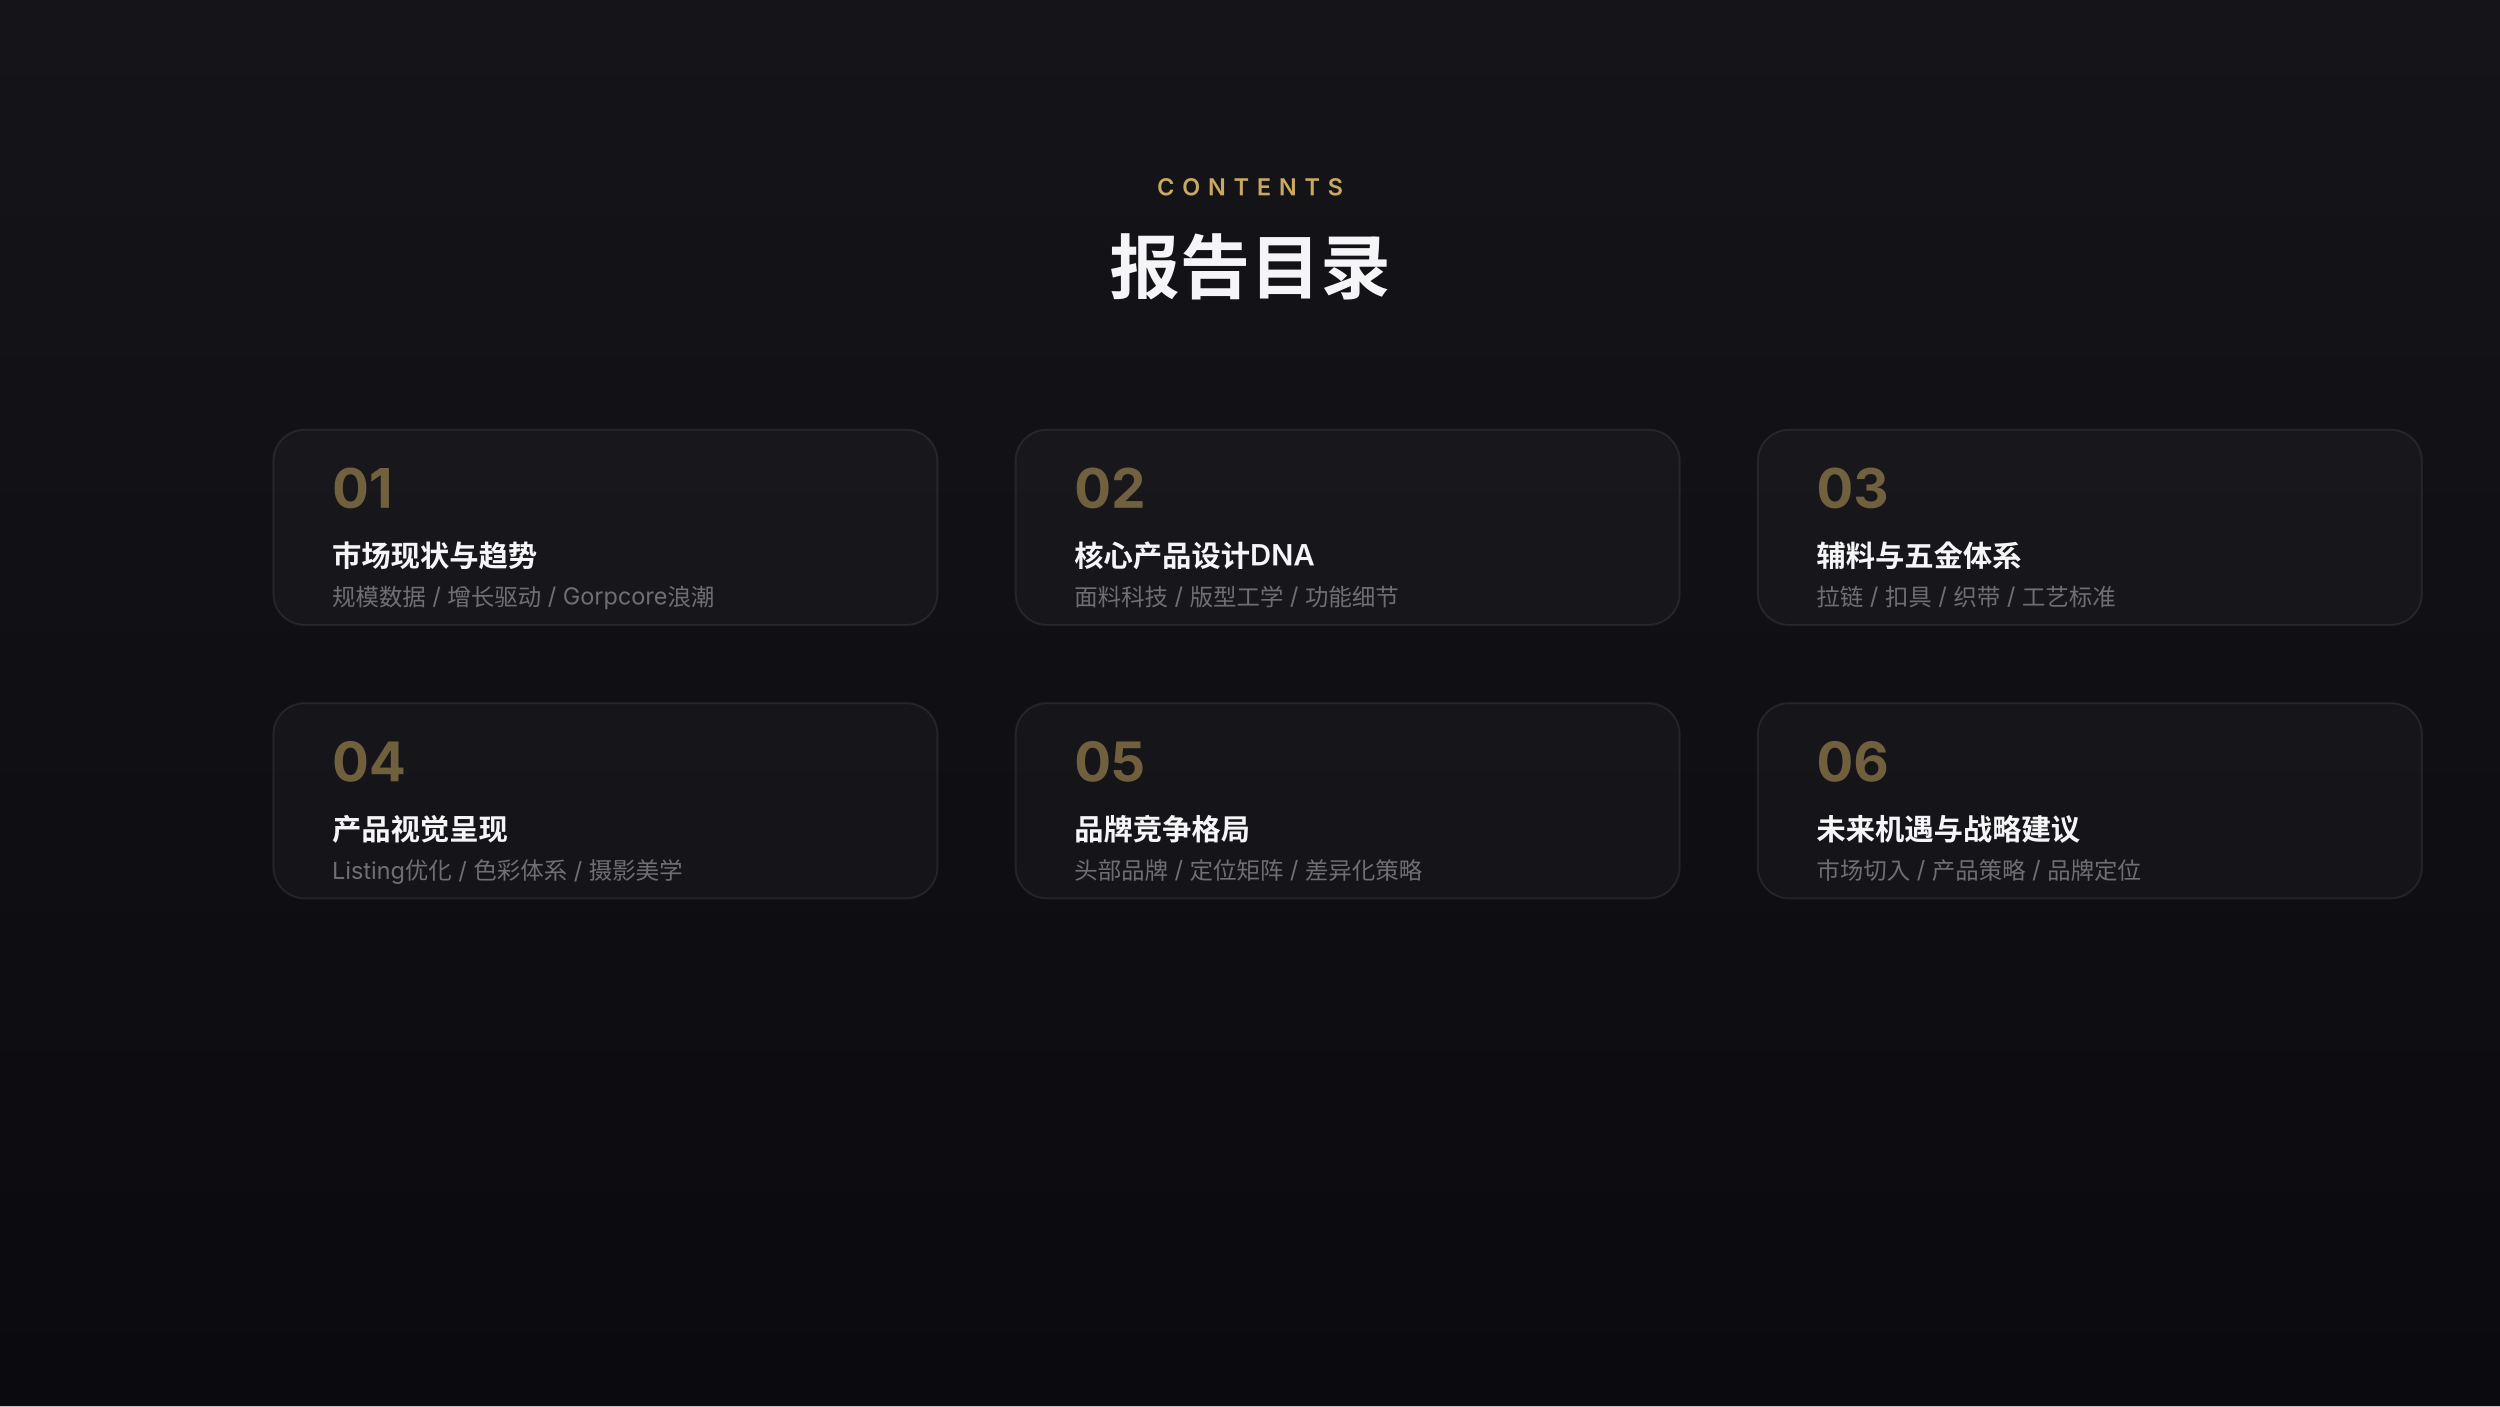
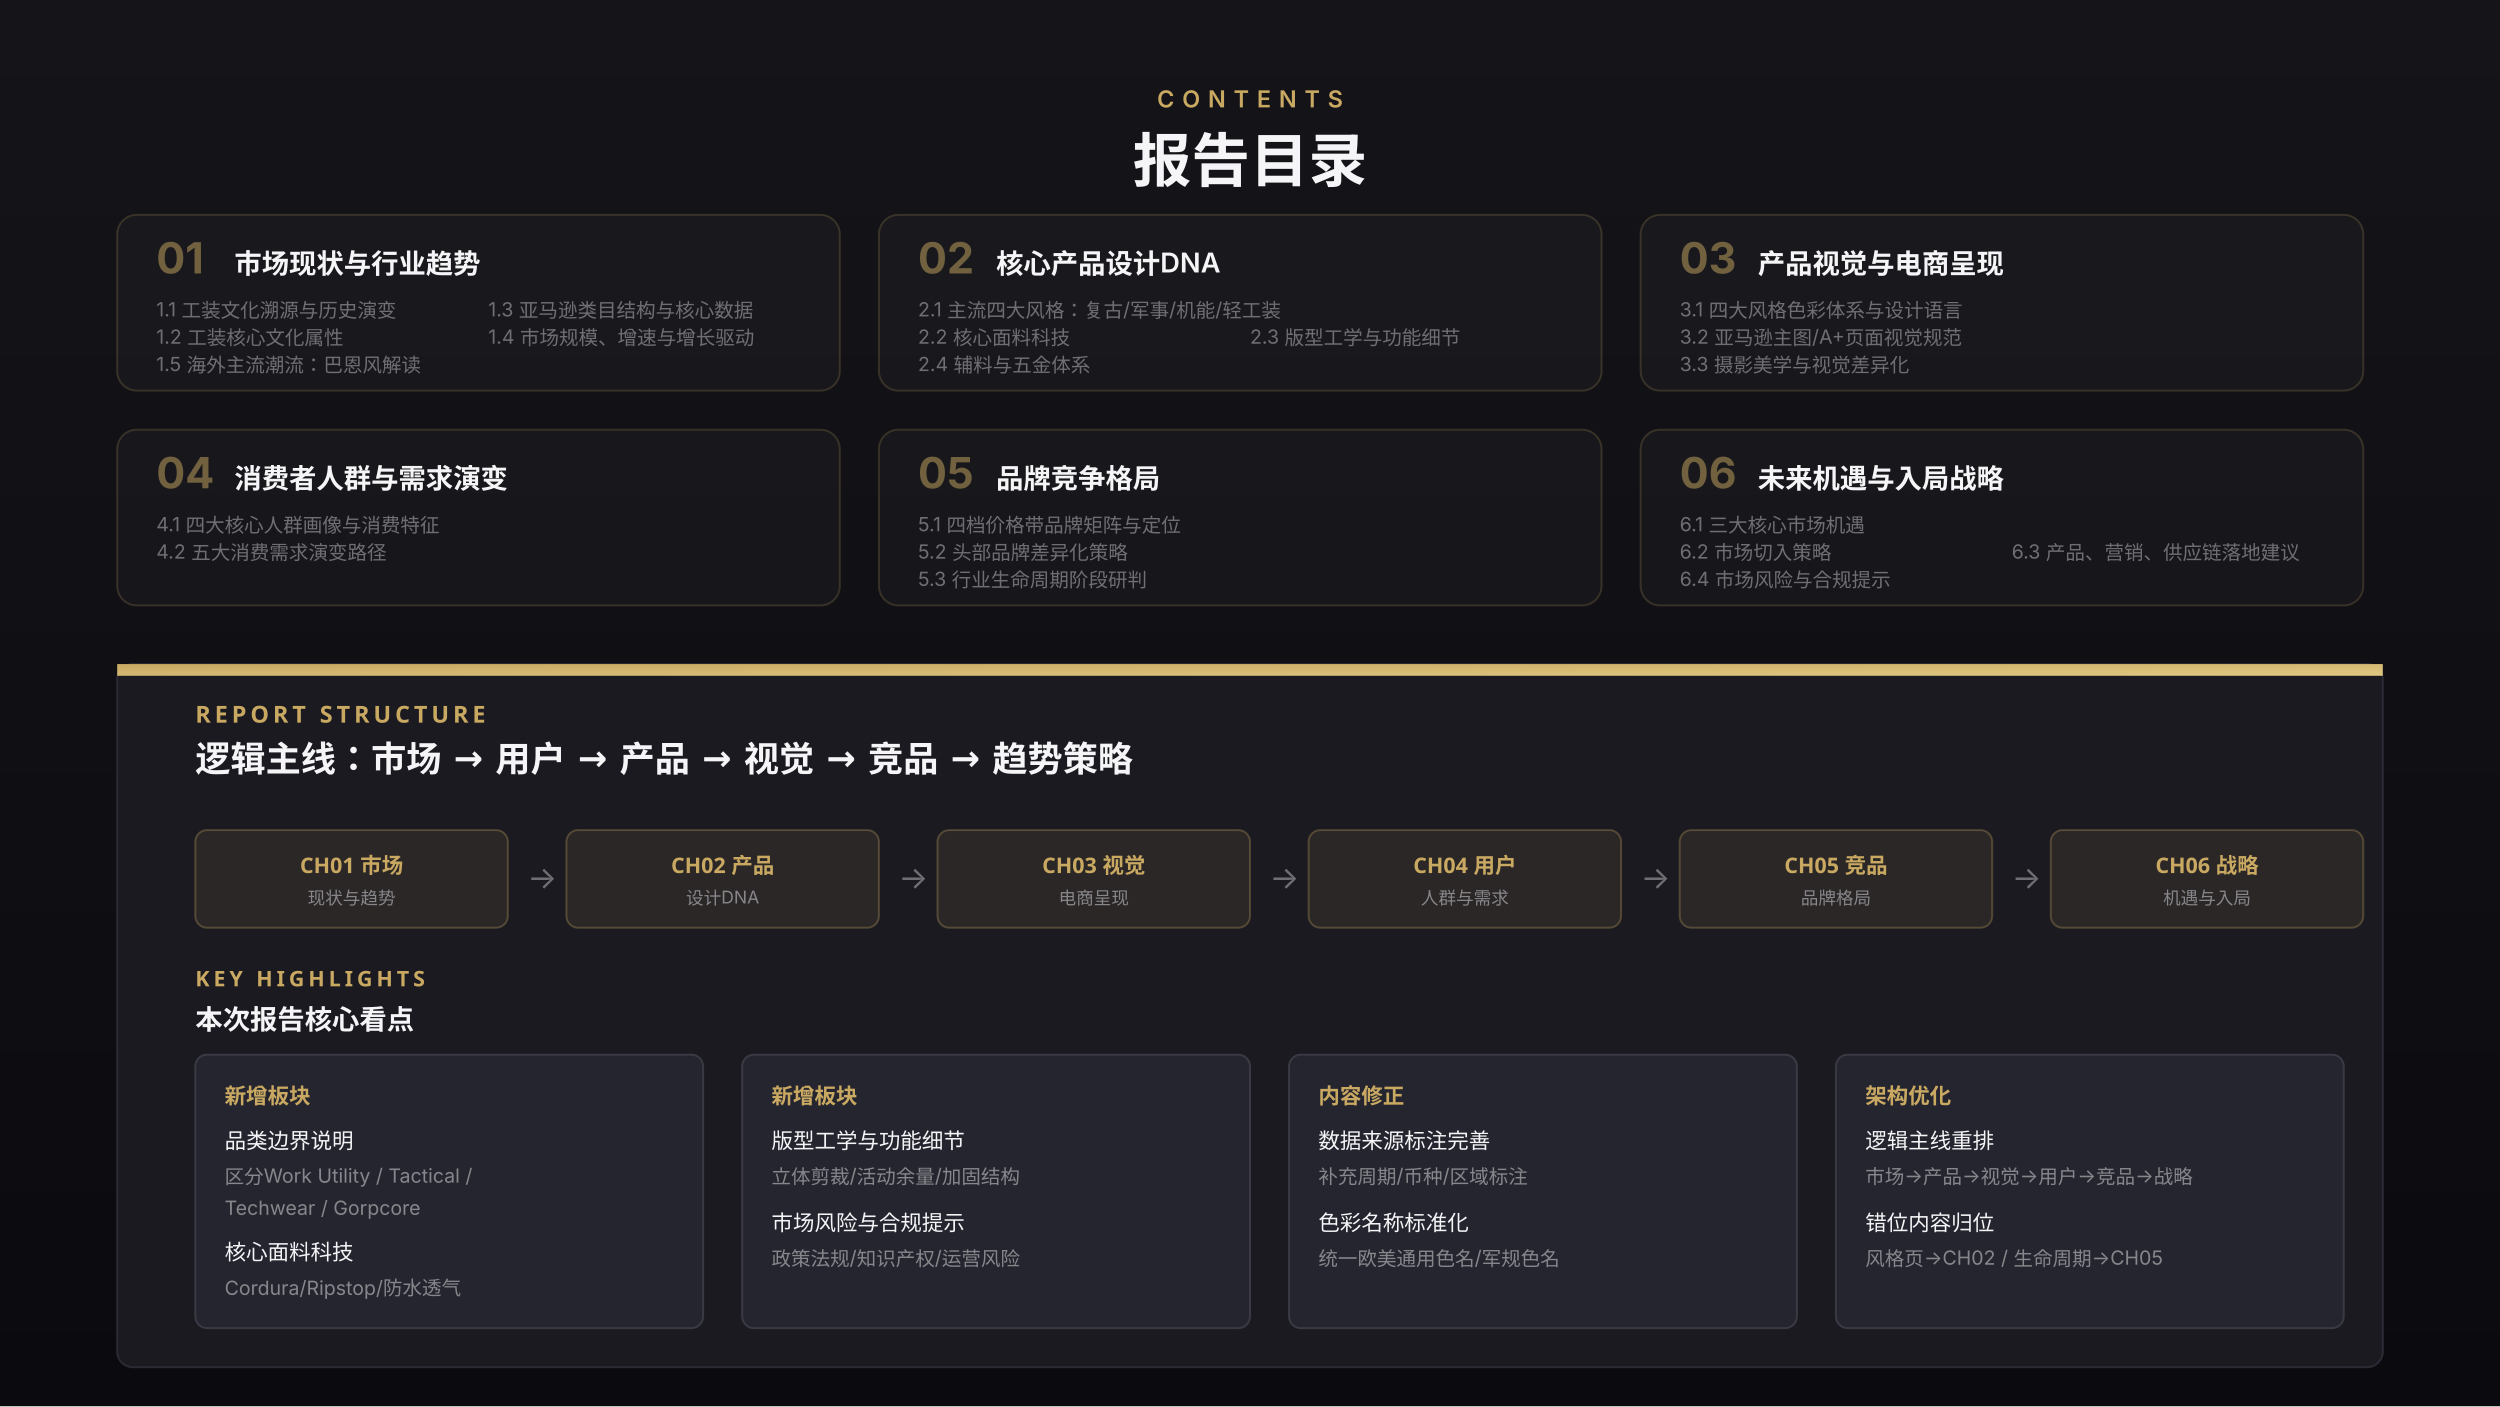
<svg xmlns="http://www.w3.org/2000/svg" viewBox="0 0 1280 720" width="1280" height="720">
  <defs>
    <linearGradient id="bgGradient" x1="0%" y1="0%" x2="0%" y2="100%">
      <stop offset="0%" stop-color="#141419" />
      <stop offset="100%" stop-color="#0a0a0f" />
    </linearGradient>
    <linearGradient id="accentGradient" x1="0%" y1="0%" x2="100%" y2="100%">
      <stop offset="0%" stop-color="#c9a962" />
      <stop offset="100%" stop-color="#e0c882" />
    </linearGradient>
  </defs>
  <rect width="1280" height="720" fill="url(#bgGradient)" />
-   <g transform="translate(640, 100)">
+   <g transform="translate(640, 55)">
    <text x="0" y="0" text-anchor="middle" fill="#c9a962" font-family="Space Grotesk, Inter, sans-serif" font-size="12" font-weight="600" letter-spacing="4">CONTENTS</text>
-     <text x="0" y="50" text-anchor="middle" fill="#f5f5f7" font-family="'Space Grotesk', Inter, sans-serif" font-size="36" font-weight="700">报告目录</text>
+     <text x="0" y="38" text-anchor="middle" fill="#f5f5f7" font-family="'Space Grotesk', Inter, sans-serif" font-size="30" font-weight="700">报告目录</text>
  </g>
-   <g transform="translate(140, 220)">
+   <g transform="translate(60, 110)">
    <g transform="translate(0, 0)">
-       <rect x="0" y="0" width="340" height="100" rx="16" fill="rgba(255,255,255,0.03)" stroke="rgba(255,255,255,0.08)" />
-       <text x="30" y="40" fill="#c9a962" font-family="'Space Grotesk', Inter, sans-serif" font-size="28" font-weight="700" opacity="0.5">01</text>
-       <text x="30" y="70" fill="#f5f5f7" font-family="'Space Grotesk', Inter, sans-serif" font-size="15" font-weight="600">市场现状与趋势</text>
-       <text x="30" y="90" fill="#6e6e73" font-family="Inter, sans-serif" font-size="12">规模数据 / 增长驱动 / Gorpcore浪潮</text>
+       <rect x="0" y="0" width="370" height="90" rx="10" fill="rgba(255,255,255,0.03)" stroke="rgba(201,169,98,0.2)" />
+       <text x="20" y="30" fill="#c9a962" font-family="'Space Grotesk', Inter, sans-serif" font-size="22" font-weight="700" opacity="0.5">01</text>
+       <text x="60" y="30" fill="#f5f5f7" font-family="'Space Grotesk', Inter, sans-serif" font-size="14" font-weight="600">市场现状与行业趋势</text>
+       <text x="20" y="52" fill="#6e6e73" font-family="Inter, sans-serif" font-size="10">1.1 工装文化溯源与历史演变</text>
+       <text x="20" y="66" fill="#6e6e73" font-family="Inter, sans-serif" font-size="10">1.2 工装核心文化属性</text>
+       <text x="190" y="52" fill="#6e6e73" font-family="Inter, sans-serif" font-size="10">1.3 亚马逊类目结构与核心数据</text>
+       <text x="190" y="66" fill="#6e6e73" font-family="Inter, sans-serif" font-size="10">1.4 市场规模、增速与增长驱动</text>
+       <text x="20" y="80" fill="#6e6e73" font-family="Inter, sans-serif" font-size="10">1.5 海外主流潮流：巴恩风解读</text>
    </g>
-     <g transform="translate(380, 0)">
-       <rect x="0" y="0" width="340" height="100" rx="16" fill="rgba(255,255,255,0.03)" stroke="rgba(255,255,255,0.08)" />
-       <text x="30" y="40" fill="#c9a962" font-family="'Space Grotesk', Inter, sans-serif" font-size="28" font-weight="700" opacity="0.5">02</text>
-       <text x="30" y="70" fill="#f5f5f7" font-family="'Space Grotesk', Inter, sans-serif" font-size="15" font-weight="600">核心产品设计DNA</text>
-       <text x="30" y="90" fill="#6e6e73" font-family="Inter, sans-serif" font-size="12">面料科技 / 版型工学 / 功能细节</text>
+     <g transform="translate(390, 0)">
+       <rect x="0" y="0" width="370" height="90" rx="10" fill="rgba(255,255,255,0.03)" stroke="rgba(201,169,98,0.2)" />
+       <text x="20" y="30" fill="#c9a962" font-family="'Space Grotesk', Inter, sans-serif" font-size="22" font-weight="700" opacity="0.5">02</text>
+       <text x="60" y="30" fill="#f5f5f7" font-family="'Space Grotesk', Inter, sans-serif" font-size="14" font-weight="600">核心产品设计DNA</text>
+       <text x="20" y="52" fill="#6e6e73" font-family="Inter, sans-serif" font-size="10">2.1 主流四大风格：复古/军事/机能/轻工装</text>
+       <text x="20" y="66" fill="#6e6e73" font-family="Inter, sans-serif" font-size="10">2.2 核心面料科技</text>
+       <text x="190" y="66" fill="#6e6e73" font-family="Inter, sans-serif" font-size="10">2.3 版型工学与功能细节</text>
+       <text x="20" y="80" fill="#6e6e73" font-family="Inter, sans-serif" font-size="10">2.4 辅料与五金体系</text>
    </g>
-     <g transform="translate(760, 0)">
-       <rect x="0" y="0" width="340" height="100" rx="16" fill="rgba(255,255,255,0.03)" stroke="rgba(255,255,255,0.08)" />
-       <text x="30" y="40" fill="#c9a962" font-family="'Space Grotesk', Inter, sans-serif" font-size="28" font-weight="700" opacity="0.5">03</text>
-       <text x="30" y="70" fill="#f5f5f7" font-family="'Space Grotesk', Inter, sans-serif" font-size="15" font-weight="600">辅料与五金体系</text>
-       <text x="30" y="90" fill="#6e6e73" font-family="Inter, sans-serif" font-size="12">拉链 / 扣具 / 织带 / 工艺标准</text>
+     <g transform="translate(780, 0)">
+       <rect x="0" y="0" width="370" height="90" rx="10" fill="rgba(255,255,255,0.03)" stroke="rgba(201,169,98,0.2)" />
+       <text x="20" y="30" fill="#c9a962" font-family="'Space Grotesk', Inter, sans-serif" font-size="22" font-weight="700" opacity="0.5">03</text>
+       <text x="60" y="30" fill="#f5f5f7" font-family="'Space Grotesk', Inter, sans-serif" font-size="14" font-weight="600">产品视觉与电商呈现</text>
+       <text x="20" y="52" fill="#6e6e73" font-family="Inter, sans-serif" font-size="10">3.1 四大风格色彩体系与设计语言</text>
+       <text x="20" y="66" fill="#6e6e73" font-family="Inter, sans-serif" font-size="10">3.2 亚马逊主图/A+页面视觉规范</text>
+       <text x="20" y="80" fill="#6e6e73" font-family="Inter, sans-serif" font-size="10">3.3 摄影美学与视觉差异化</text>
    </g>
-     <g transform="translate(0, 140)">
-       <rect x="0" y="0" width="340" height="100" rx="16" fill="rgba(255,255,255,0.03)" stroke="rgba(255,255,255,0.08)" />
-       <text x="30" y="40" fill="#c9a962" font-family="'Space Grotesk', Inter, sans-serif" font-size="28" font-weight="700" opacity="0.5">04</text>
-       <text x="30" y="70" fill="#f5f5f7" font-family="'Space Grotesk', Inter, sans-serif" font-size="15" font-weight="600">产品视觉呈现</text>
-       <text x="30" y="90" fill="#6e6e73" font-family="Inter, sans-serif" font-size="12">Listing优化 / 色彩体系 / 摄影美学</text>
+     <g transform="translate(0, 110)">
+       <rect x="0" y="0" width="370" height="90" rx="10" fill="rgba(255,255,255,0.03)" stroke="rgba(201,169,98,0.2)" />
+       <text x="20" y="30" fill="#c9a962" font-family="'Space Grotesk', Inter, sans-serif" font-size="22" font-weight="700" opacity="0.5">04</text>
+       <text x="60" y="30" fill="#f5f5f7" font-family="'Space Grotesk', Inter, sans-serif" font-size="14" font-weight="600">消费者人群与需求演变</text>
+       <text x="20" y="52" fill="#6e6e73" font-family="Inter, sans-serif" font-size="10">4.1 四大核心人群画像与消费特征</text>
+       <text x="20" y="66" fill="#6e6e73" font-family="Inter, sans-serif" font-size="10">4.2 五大消费需求演变路径</text>
    </g>
-     <g transform="translate(380, 140)">
-       <rect x="0" y="0" width="340" height="100" rx="16" fill="rgba(255,255,255,0.03)" stroke="rgba(255,255,255,0.08)" />
-       <text x="30" y="40" fill="#c9a962" font-family="'Space Grotesk', Inter, sans-serif" font-size="28" font-weight="700" opacity="0.5">05</text>
-       <text x="30" y="70" fill="#f5f5f7" font-family="'Space Grotesk', Inter, sans-serif" font-size="15" font-weight="600">品牌竞争格局</text>
-       <text x="30" y="90" fill="#6e6e73" font-family="Inter, sans-serif" font-size="12">头部品牌 / 定位矩阵 / 差异化策略</text>
+     <g transform="translate(390, 110)">
+       <rect x="0" y="0" width="370" height="90" rx="10" fill="rgba(255,255,255,0.03)" stroke="rgba(201,169,98,0.2)" />
+       <text x="20" y="30" fill="#c9a962" font-family="'Space Grotesk', Inter, sans-serif" font-size="22" font-weight="700" opacity="0.5">05</text>
+       <text x="60" y="30" fill="#f5f5f7" font-family="'Space Grotesk', Inter, sans-serif" font-size="14" font-weight="600">品牌竞争格局</text>
+       <text x="20" y="52" fill="#6e6e73" font-family="Inter, sans-serif" font-size="10">5.1 四档价格带品牌矩阵与定位</text>
+       <text x="20" y="66" fill="#6e6e73" font-family="Inter, sans-serif" font-size="10">5.2 头部品牌差异化策略</text>
+       <text x="20" y="80" fill="#6e6e73" font-family="Inter, sans-serif" font-size="10">5.3 行业生命周期阶段研判</text>
    </g>
-     <g transform="translate(760, 140)">
-       <rect x="0" y="0" width="340" height="100" rx="16" fill="rgba(255,255,255,0.03)" stroke="rgba(255,255,255,0.08)" />
-       <text x="30" y="40" fill="#c9a962" font-family="'Space Grotesk', Inter, sans-serif" font-size="28" font-weight="700" opacity="0.5">06</text>
-       <text x="30" y="70" fill="#f5f5f7" font-family="'Space Grotesk', Inter, sans-serif" font-size="15" font-weight="600">未来机遇与战略建议</text>
-       <text x="30" y="90" fill="#6e6e73" font-family="Inter, sans-serif" font-size="12">市场切入 / 产品策略 / 品牌定位</text>
+     <g transform="translate(780, 110)">
+       <rect x="0" y="0" width="370" height="90" rx="10" fill="rgba(255,255,255,0.03)" stroke="rgba(201,169,98,0.2)" />
+       <text x="20" y="30" fill="#c9a962" font-family="'Space Grotesk', Inter, sans-serif" font-size="22" font-weight="700" opacity="0.5">06</text>
+       <text x="60" y="30" fill="#f5f5f7" font-family="'Space Grotesk', Inter, sans-serif" font-size="14" font-weight="600">未来机遇与入局战略</text>
+       <text x="20" y="52" fill="#6e6e73" font-family="Inter, sans-serif" font-size="10">6.1 三大核心市场机遇</text>
+       <text x="20" y="66" fill="#6e6e73" font-family="Inter, sans-serif" font-size="10">6.2 市场切入策略</text>
+       <text x="190" y="66" fill="#6e6e73" font-family="Inter, sans-serif" font-size="10">6.3 产品、营销、供应链落地建议</text>
+       <text x="20" y="80" fill="#6e6e73" font-family="Inter, sans-serif" font-size="10">6.4 市场风险与合规提示</text>
+     </g>
+   </g>
+   <g transform="translate(60, 340)">
+     <rect x="0" y="0" width="1160" height="360" rx="8" fill="#1a1a20" stroke="#2a2a35" />
+     <rect x="0" y="0" width="1160" height="6" fill="url(#accentGradient)" />
+     <g transform="translate(40, 30)">
+       <text fill="#c9a962" font-family="Space Grotesk, sans-serif" font-size="12" font-weight="600" letter-spacing="2">REPORT STRUCTURE</text>
+       <text x="0" y="25" fill="#f5f5f7" font-family="Space Grotesk, sans-serif" font-size="18" font-weight="700">逻辑主线：市场 → 用户 → 产品 → 视觉 → 竞品 → 趋势策略</text>
+     </g>
+     <g transform="translate(40, 85)">
+       <g transform="translate(0, 0)">
+         <rect x="0" y="0" width="160" height="50" rx="6" fill="rgba(201,169,98,0.1)" stroke="rgba(201,169,98,0.3)" />
+         <text x="80" y="22" text-anchor="middle" fill="#c9a962" font-family="Space Grotesk, sans-serif" font-size="11" font-weight="600">CH01 市场</text>
+         <text x="80" y="38" text-anchor="middle" fill="#86868b" font-family="Inter, sans-serif" font-size="9">现状与趋势</text>
+       </g>
+       <text x="170" y="30" fill="#6e6e73" font-family="Inter, sans-serif" font-size="16">→</text>
+       <g transform="translate(190, 0)">
+         <rect x="0" y="0" width="160" height="50" rx="6" fill="rgba(201,169,98,0.1)" stroke="rgba(201,169,98,0.3)" />
+         <text x="80" y="22" text-anchor="middle" fill="#c9a962" font-family="Space Grotesk, sans-serif" font-size="11" font-weight="600">CH02 产品</text>
+         <text x="80" y="38" text-anchor="middle" fill="#86868b" font-family="Inter, sans-serif" font-size="9">设计DNA</text>
+       </g>
+       <text x="360" y="30" fill="#6e6e73" font-family="Inter, sans-serif" font-size="16">→</text>
+       <g transform="translate(380, 0)">
+         <rect x="0" y="0" width="160" height="50" rx="6" fill="rgba(201,169,98,0.1)" stroke="rgba(201,169,98,0.3)" />
+         <text x="80" y="22" text-anchor="middle" fill="#c9a962" font-family="Space Grotesk, sans-serif" font-size="11" font-weight="600">CH03 视觉</text>
+         <text x="80" y="38" text-anchor="middle" fill="#86868b" font-family="Inter, sans-serif" font-size="9">电商呈现</text>
+       </g>
+       <text x="550" y="30" fill="#6e6e73" font-family="Inter, sans-serif" font-size="16">→</text>
+       <g transform="translate(570, 0)">
+         <rect x="0" y="0" width="160" height="50" rx="6" fill="rgba(201,169,98,0.1)" stroke="rgba(201,169,98,0.3)" />
+         <text x="80" y="22" text-anchor="middle" fill="#c9a962" font-family="Space Grotesk, sans-serif" font-size="11" font-weight="600">CH04 用户</text>
+         <text x="80" y="38" text-anchor="middle" fill="#86868b" font-family="Inter, sans-serif" font-size="9">人群与需求</text>
+       </g>
+       <text x="740" y="30" fill="#6e6e73" font-family="Inter, sans-serif" font-size="16">→</text>
+       <g transform="translate(760, 0)">
+         <rect x="0" y="0" width="160" height="50" rx="6" fill="rgba(201,169,98,0.1)" stroke="rgba(201,169,98,0.3)" />
+         <text x="80" y="22" text-anchor="middle" fill="#c9a962" font-family="Space Grotesk, sans-serif" font-size="11" font-weight="600">CH05 竞品</text>
+         <text x="80" y="38" text-anchor="middle" fill="#86868b" font-family="Inter, sans-serif" font-size="9">品牌格局</text>
+       </g>
+       <text x="930" y="30" fill="#6e6e73" font-family="Inter, sans-serif" font-size="16">→</text>
+       <g transform="translate(950, 0)">
+         <rect x="0" y="0" width="160" height="50" rx="6" fill="rgba(201,169,98,0.1)" stroke="rgba(201,169,98,0.3)" />
+         <text x="80" y="22" text-anchor="middle" fill="#c9a962" font-family="Space Grotesk, sans-serif" font-size="11" font-weight="600">CH06 战略</text>
+         <text x="80" y="38" text-anchor="middle" fill="#86868b" font-family="Inter, sans-serif" font-size="9">机遇与入局</text>
+       </g>
+     </g>
+     <g transform="translate(40, 165)">
+       <text fill="#c9a962" font-family="Space Grotesk, sans-serif" font-size="11" font-weight="600" letter-spacing="2">KEY HIGHLIGHTS</text>
+       <text x="0" y="22" fill="#f5f5f7" font-family="Space Grotesk, sans-serif" font-size="14" font-weight="700">本次报告核心看点</text>
+     </g>
+     <g transform="translate(40, 200)">
+       <g transform="translate(0, 0)">
+         <rect x="0" y="0" width="260" height="140" rx="6" fill="#252530" stroke="#3a3a45" />
+         <text x="15" y="25" fill="#c9a962" font-family="Space Grotesk, sans-serif" font-size="11" font-weight="600">新增板块</text>
+         <text x="15" y="48" fill="#f5f5f7" font-family="Inter, sans-serif" font-size="11">品类边界说明</text>
+         <text x="15" y="66" fill="#86868b" font-family="Inter, sans-serif" font-size="10">区分Work Utility / Tactical /</text>
+         <text x="15" y="82" fill="#86868b" font-family="Inter, sans-serif" font-size="10">Techwear / Gorpcore</text>
+         <text x="15" y="105" fill="#f5f5f7" font-family="Inter, sans-serif" font-size="11">核心面料科技</text>
+         <text x="15" y="123" fill="#86868b" font-family="Inter, sans-serif" font-size="10">Cordura/Ripstop/防水透气</text>
+       </g>
+       <g transform="translate(280, 0)">
+         <rect x="0" y="0" width="260" height="140" rx="6" fill="#252530" stroke="#3a3a45" />
+         <text x="15" y="25" fill="#c9a962" font-family="Space Grotesk, sans-serif" font-size="11" font-weight="600">新增板块</text>
+         <text x="15" y="48" fill="#f5f5f7" font-family="Inter, sans-serif" font-size="11">版型工学与功能细节</text>
+         <text x="15" y="66" fill="#86868b" font-family="Inter, sans-serif" font-size="10">立体剪裁/活动余量/加固结构</text>
+         <text x="15" y="90" fill="#f5f5f7" font-family="Inter, sans-serif" font-size="11">市场风险与合规提示</text>
+         <text x="15" y="108" fill="#86868b" font-family="Inter, sans-serif" font-size="10">政策法规/知识产权/运营风险</text>
+       </g>
+       <g transform="translate(560, 0)">
+         <rect x="0" y="0" width="260" height="140" rx="6" fill="#252530" stroke="#3a3a45" />
+         <text x="15" y="25" fill="#c9a962" font-family="Space Grotesk, sans-serif" font-size="11" font-weight="600">内容修正</text>
+         <text x="15" y="48" fill="#f5f5f7" font-family="Inter, sans-serif" font-size="11">数据来源标注完善</text>
+         <text x="15" y="66" fill="#86868b" font-family="Inter, sans-serif" font-size="10">补充周期/币种/区域标注</text>
+         <text x="15" y="90" fill="#f5f5f7" font-family="Inter, sans-serif" font-size="11">色彩名称标准化</text>
+         <text x="15" y="108" fill="#86868b" font-family="Inter, sans-serif" font-size="10">统一欧美通用色名/军规色名</text>
+       </g>
+       <g transform="translate(840, 0)">
+         <rect x="0" y="0" width="260" height="140" rx="6" fill="#252530" stroke="#3a3a45" />
+         <text x="15" y="25" fill="#c9a962" font-family="Space Grotesk, sans-serif" font-size="11" font-weight="600">架构优化</text>
+         <text x="15" y="48" fill="#f5f5f7" font-family="Inter, sans-serif" font-size="11">逻辑主线重排</text>
+         <text x="15" y="66" fill="#86868b" font-family="Inter, sans-serif" font-size="10">市场→产品→视觉→用户→竞品→战略</text>
+         <text x="15" y="90" fill="#f5f5f7" font-family="Inter, sans-serif" font-size="11">错位内容归位</text>
+         <text x="15" y="108" fill="#86868b" font-family="Inter, sans-serif" font-size="10">风格页→CH02 / 生命周期→CH05</text>
+       </g>
    </g>
  </g>
</svg>
